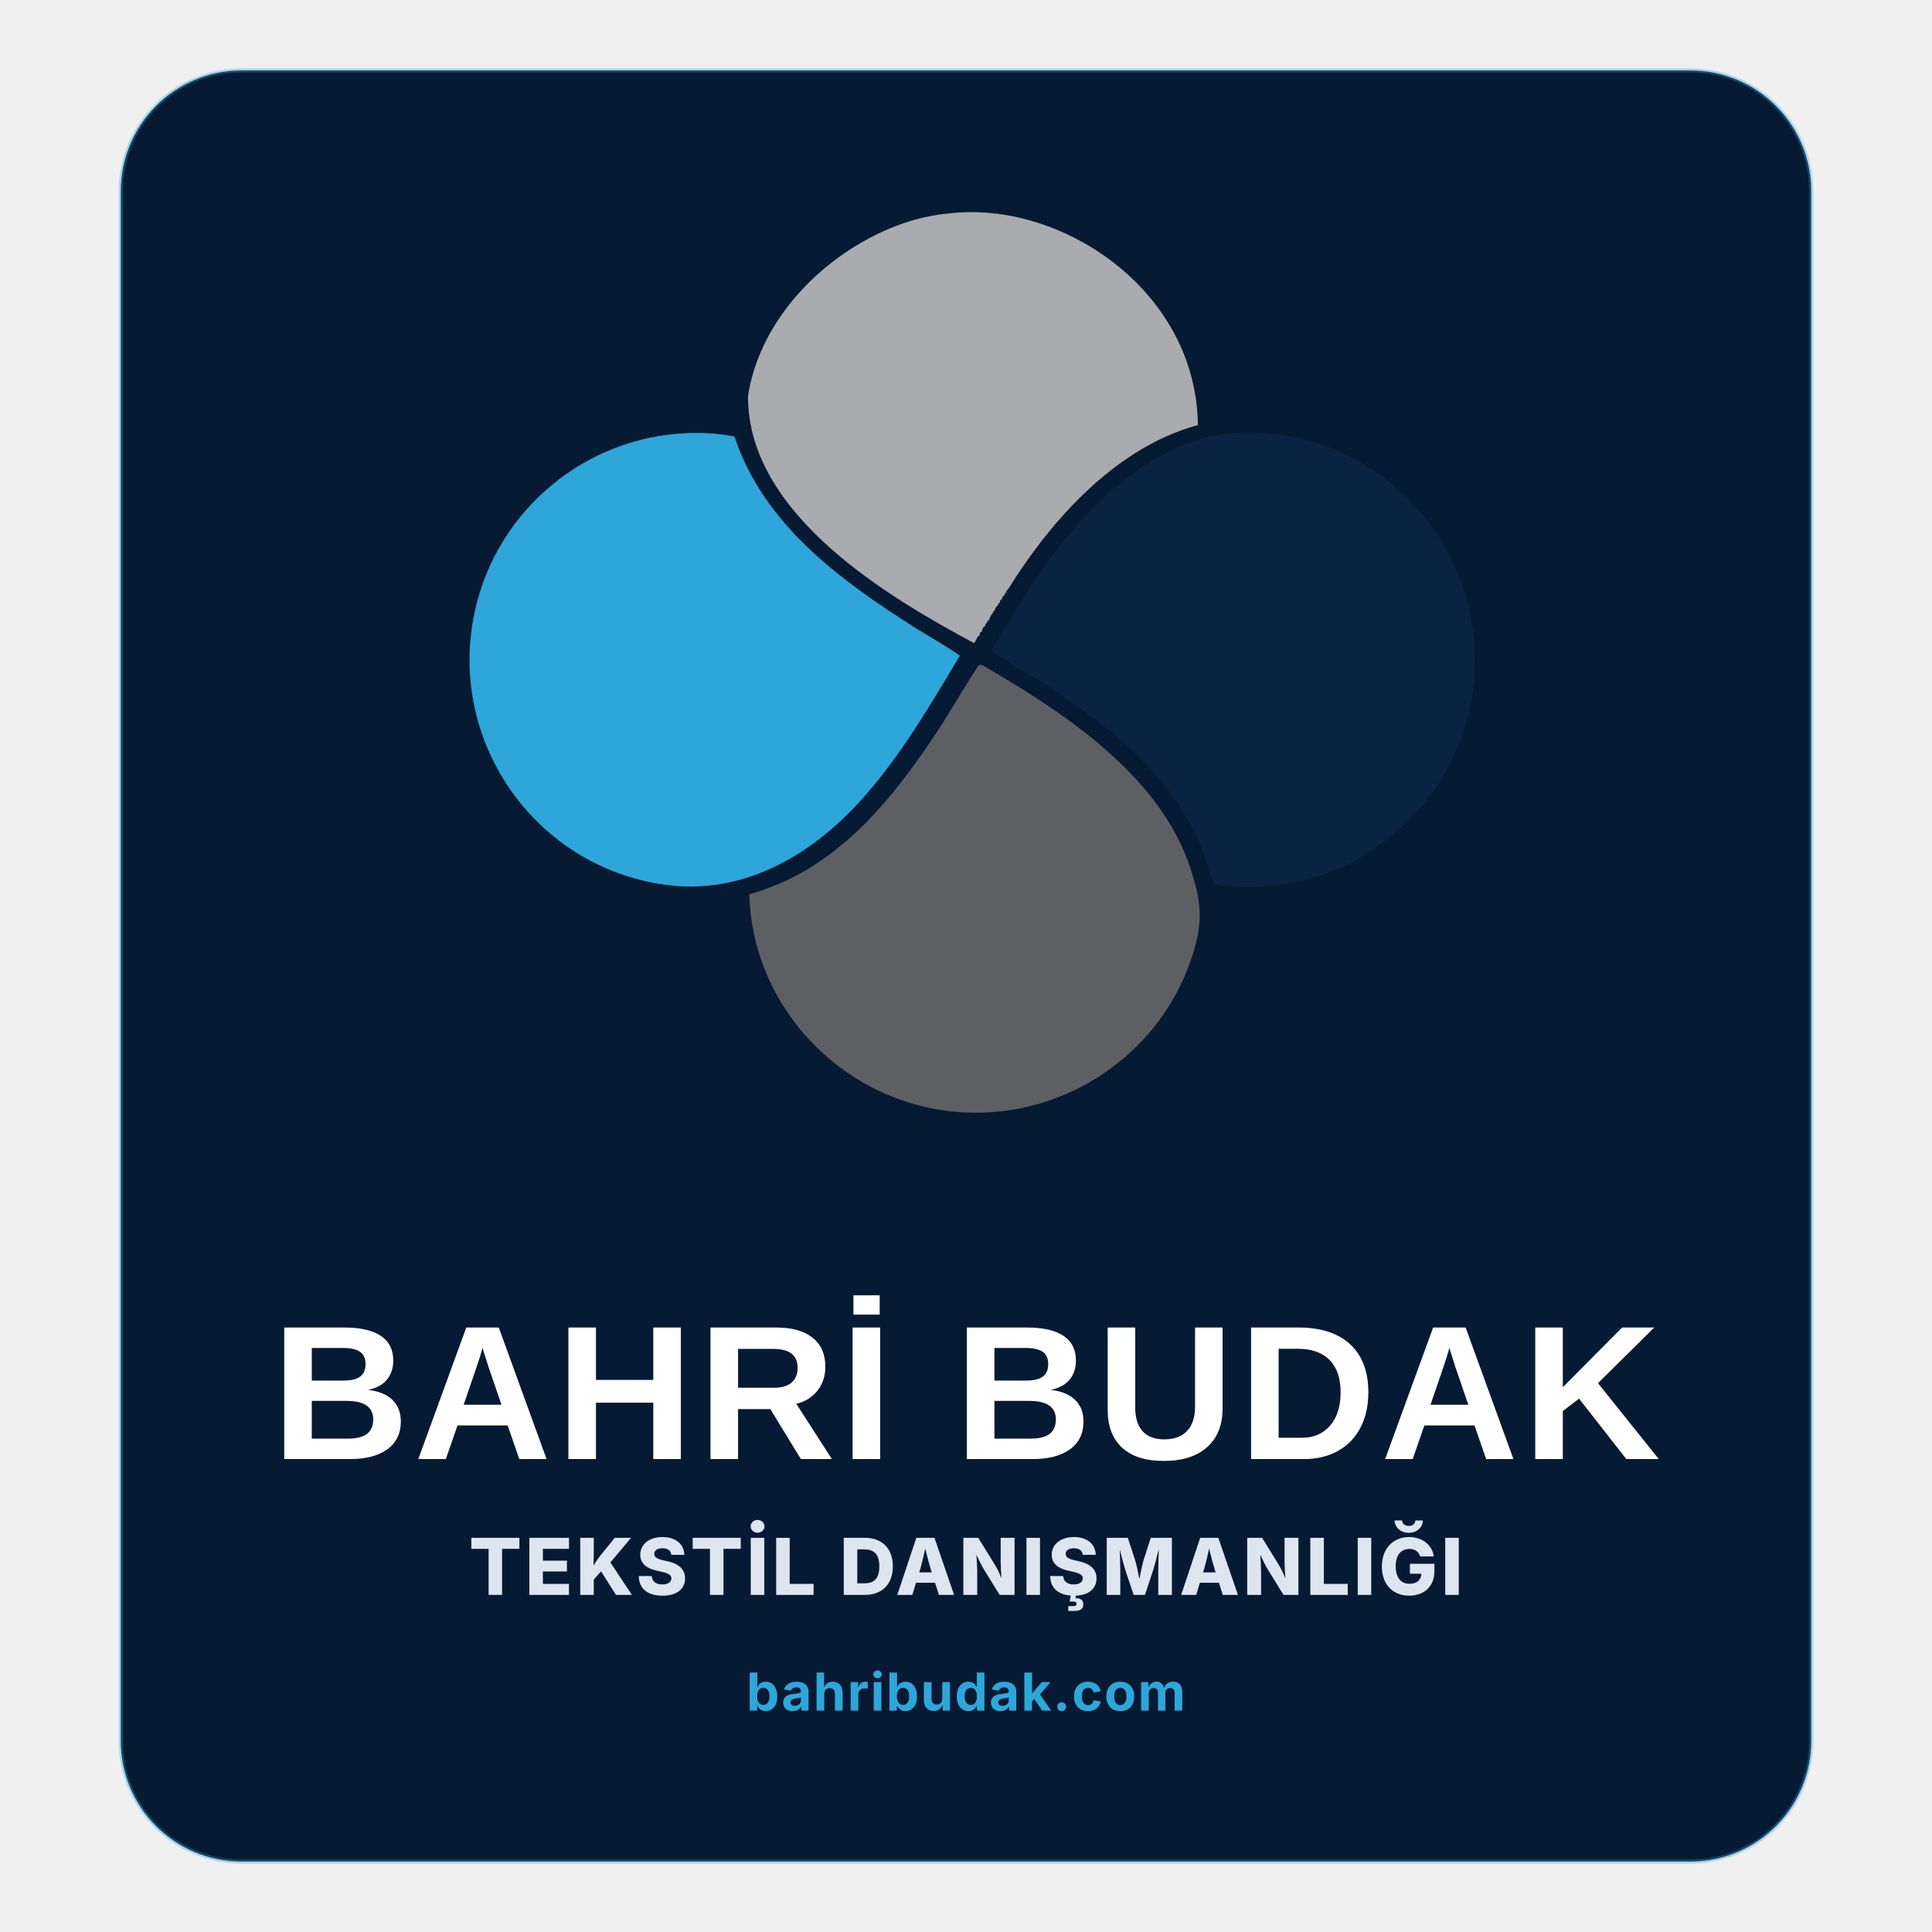
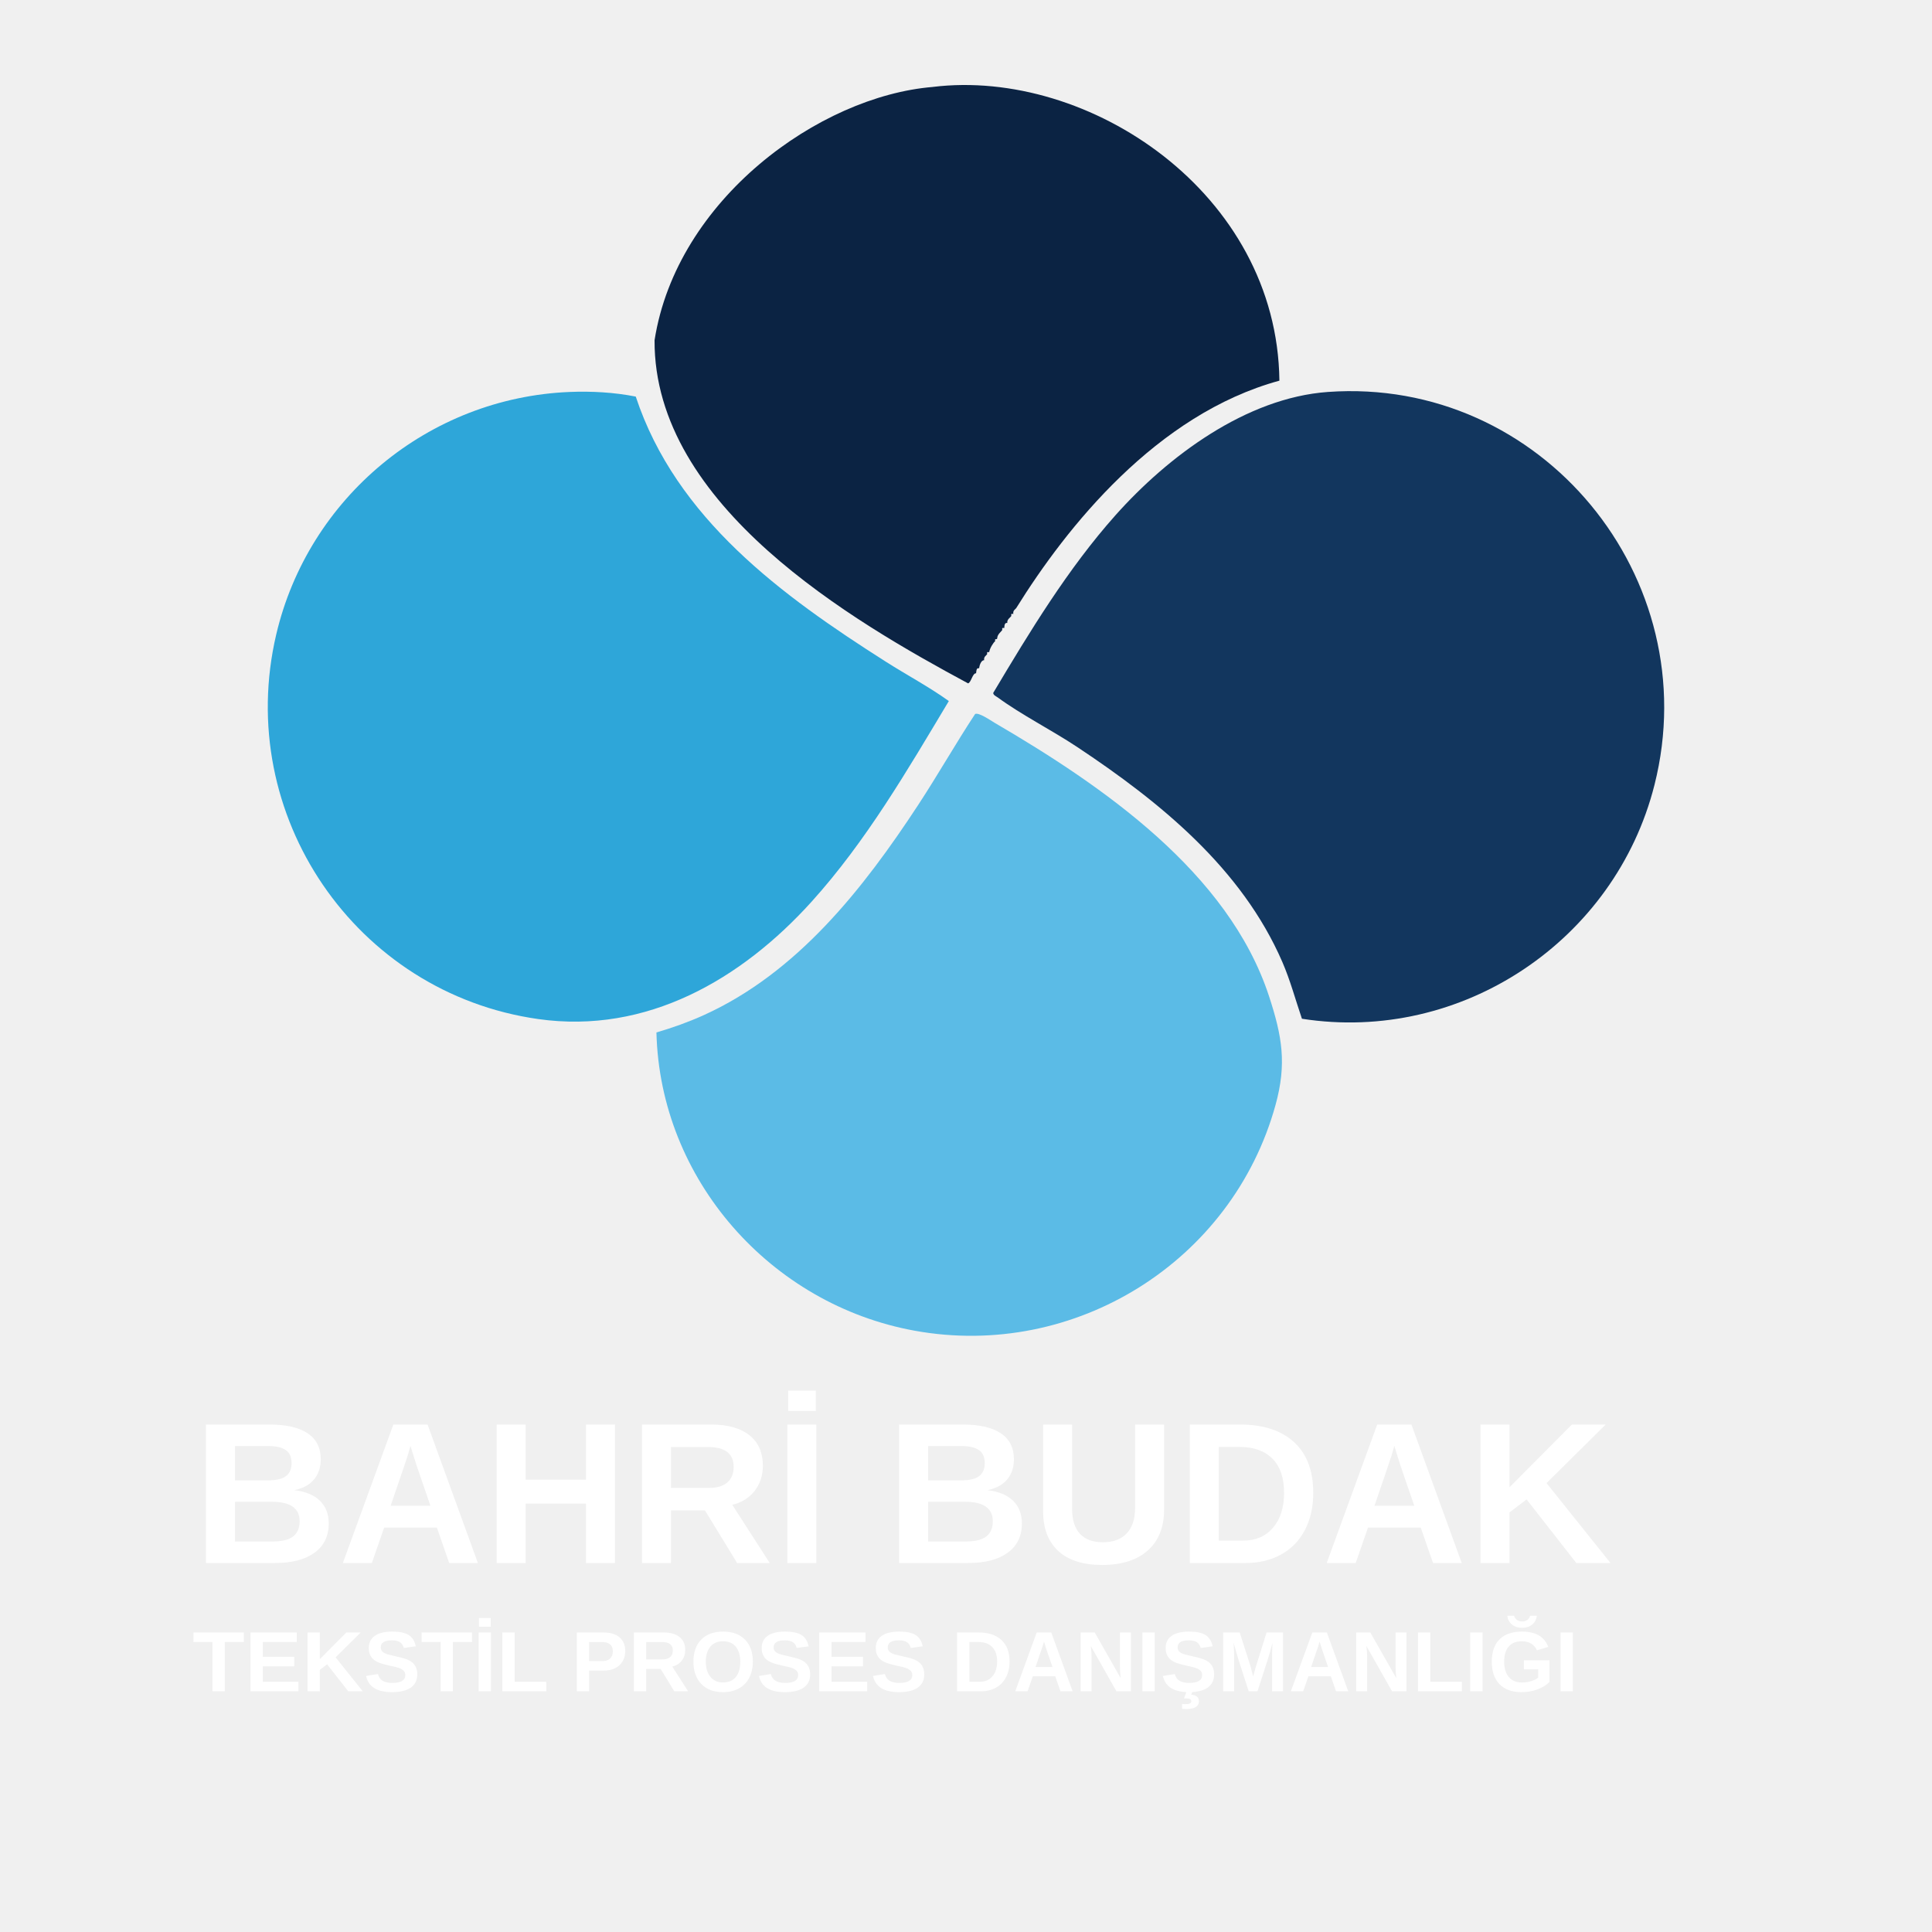
- <svg xmlns="http://www.w3.org/2000/svg" viewBox="0 0 1920 1920">
+ <svg xmlns="http://www.w3.org/2000/svg" id="Layer_1" version="1.1" viewBox="0 0 1920 1920">
  <defs>
    <style>
- .st0{fill:#2EA6D9}.st1{fill:#A9ABAE}.st4{fill:#5D5F63}.st5{fill:#0B2343}
- .name{fill:#0B2343;font-family:Montserrat,Arial,sans-serif;font-weight:800;letter-spacing:4px}
- .tag{fill:#0B2343;font-family:Inter,Arial,sans-serif;font-weight:800;letter-spacing:3px}
- .web{fill:#2EA6D9;font-family:Inter,Arial,sans-serif;font-weight:700;letter-spacing:1.5px}
- .name{fill:#FFFFFF}.tag{fill:#DDE6F0}.web{fill:#2EA6D9}</style>
+       .st0 {
+         fill: #2EA6D9;
+       }
+ 
+       .st1 {
+         fill: #0B2343;
+       }
+ 
+       .st2 {
+         font-size: 200px;
+       }
+ 
+       .st2, .st3 {
+         fill: #FFFFFF;
+         font-family: Arial-Black, Arial;
+         font-weight: 800;
+       }
+ 
+       .st3 {
+         font-size: 85px;
+       }
+ 
+       .st4 {
+         fill: #5BBBE6;
+       }
+ 
+       .st5 {
+         fill: #12365E;
+       }
+     </style>
  </defs>
-   <rect x="120" y="70" width="1680" height="1780" rx="120" fill="#061A33" stroke="#2EA6D9" stroke-opacity="0.35" stroke-width="4" />
-   <g transform="translate(275 150) scale(0.72)">
+   <g>
    <path class="st1" d="M927.07,86.38c154.88-18.92,342.19,105.24,344.39,291.92-122.34,33.41-211.58,145.67-261.43,225.82-.94,1.54-3.61,2.38-3,6-2.13-.24-2.24-.13-2,2-.93,1.63-4.47,3.33-4,7-2.81-.65-2.82,2.89-3,5-2.12-.24-2.24-.12-2,2-1.07,1.69-4.78,4.17-5,8,.04,2.24-2.97-.38-2,3-1.89,1.55-5.33,6.95-6,10.99-2.13-.24-2.24-.12-2,2-1.07,1.54-3.49,2.44-3,6-3.05-.09-4.71,5.28-5,7.99-2.94-.63-2.69,2.91-3,5-3.61-.27-4.87,9.25-7.99,10-114.28-61.54-312.43-176.2-311.54-341,21.91-139.83,163.61-242.49,276.55-251.69Z" />
    <path class="st0" d="M566.05,389.52c21.78-.89,44.45.38,65.76,4.61,40.13,121.27,145.27,197.81,248.37,263.37,20.78,13.22,42.78,24.87,62.76,39.2-41.27,68.9-82.25,139.4-136.29,199.28-69.81,77.35-163.94,132.02-271.71,116.76-181.61-25.72-302.45-202.78-260.46-382.06,31.89-136.16,151.5-235.45,291.57-241.15Z" />
    <path class="st5" d="M1319.66,389.52c212.14-15.18,376.48,184.82,324.54,390.51-39.07,154.74-191.71,257.16-350.35,232.39-6.45-18.86-11.52-38.04-19.5-56.46-40.32-93.03-121.62-159.04-204.05-213.73-24.99-16.58-55.23-31.85-78.79-49.14-1.59-1.16-4.42-2.23-4.46-4.49,36.28-60.86,74.17-123.4,121.4-176.45,52.22-58.65,129.96-116.81,211.2-122.63Z" />
    <path class="st4" d="M652.35,1026.03c16.1-4.7,31.93-10.35,47.19-17.27,92.97-42.16,158.33-125.55,212.95-208.83,19.48-29.71,37.12-60.82,56.58-90.38,3.77-1.73,15.22,6.33,19.27,8.7,107.11,62.59,232.52,148.6,272.84,271.88,13.01,39.77,17.72,67.02,6.43,107.95-42.92,155.59-199.4,253.32-358.71,224.35-143.01-26-253.01-150.17-256.54-296.39Z" />
  </g>
-   <text class="name" x="960" y="1450" font-size="190" text-anchor="middle">BAHRİ BUDAK</text>
-   <text class="tag" x="960" y="1585" font-size="78" text-anchor="middle" textLength="980" lengthAdjust="spacing">TEKSTİL DANIŞMANLIĞI</text>
-   <text class="web" x="960" y="1700" font-size="52" text-anchor="middle">bahribudak.com</text>
+   <text class="st2" transform="translate(191.32 1553.28)">
+     <tspan x="0" y="0">BAHRİ BUDAK</tspan>
+   </text>
+   <text class="st3" transform="translate(191.32 1680.8)">
+     <tspan x="0" y="0">TEKSTİL PROSES DANIŞMANLIĞI</tspan>
+   </text>
</svg>
